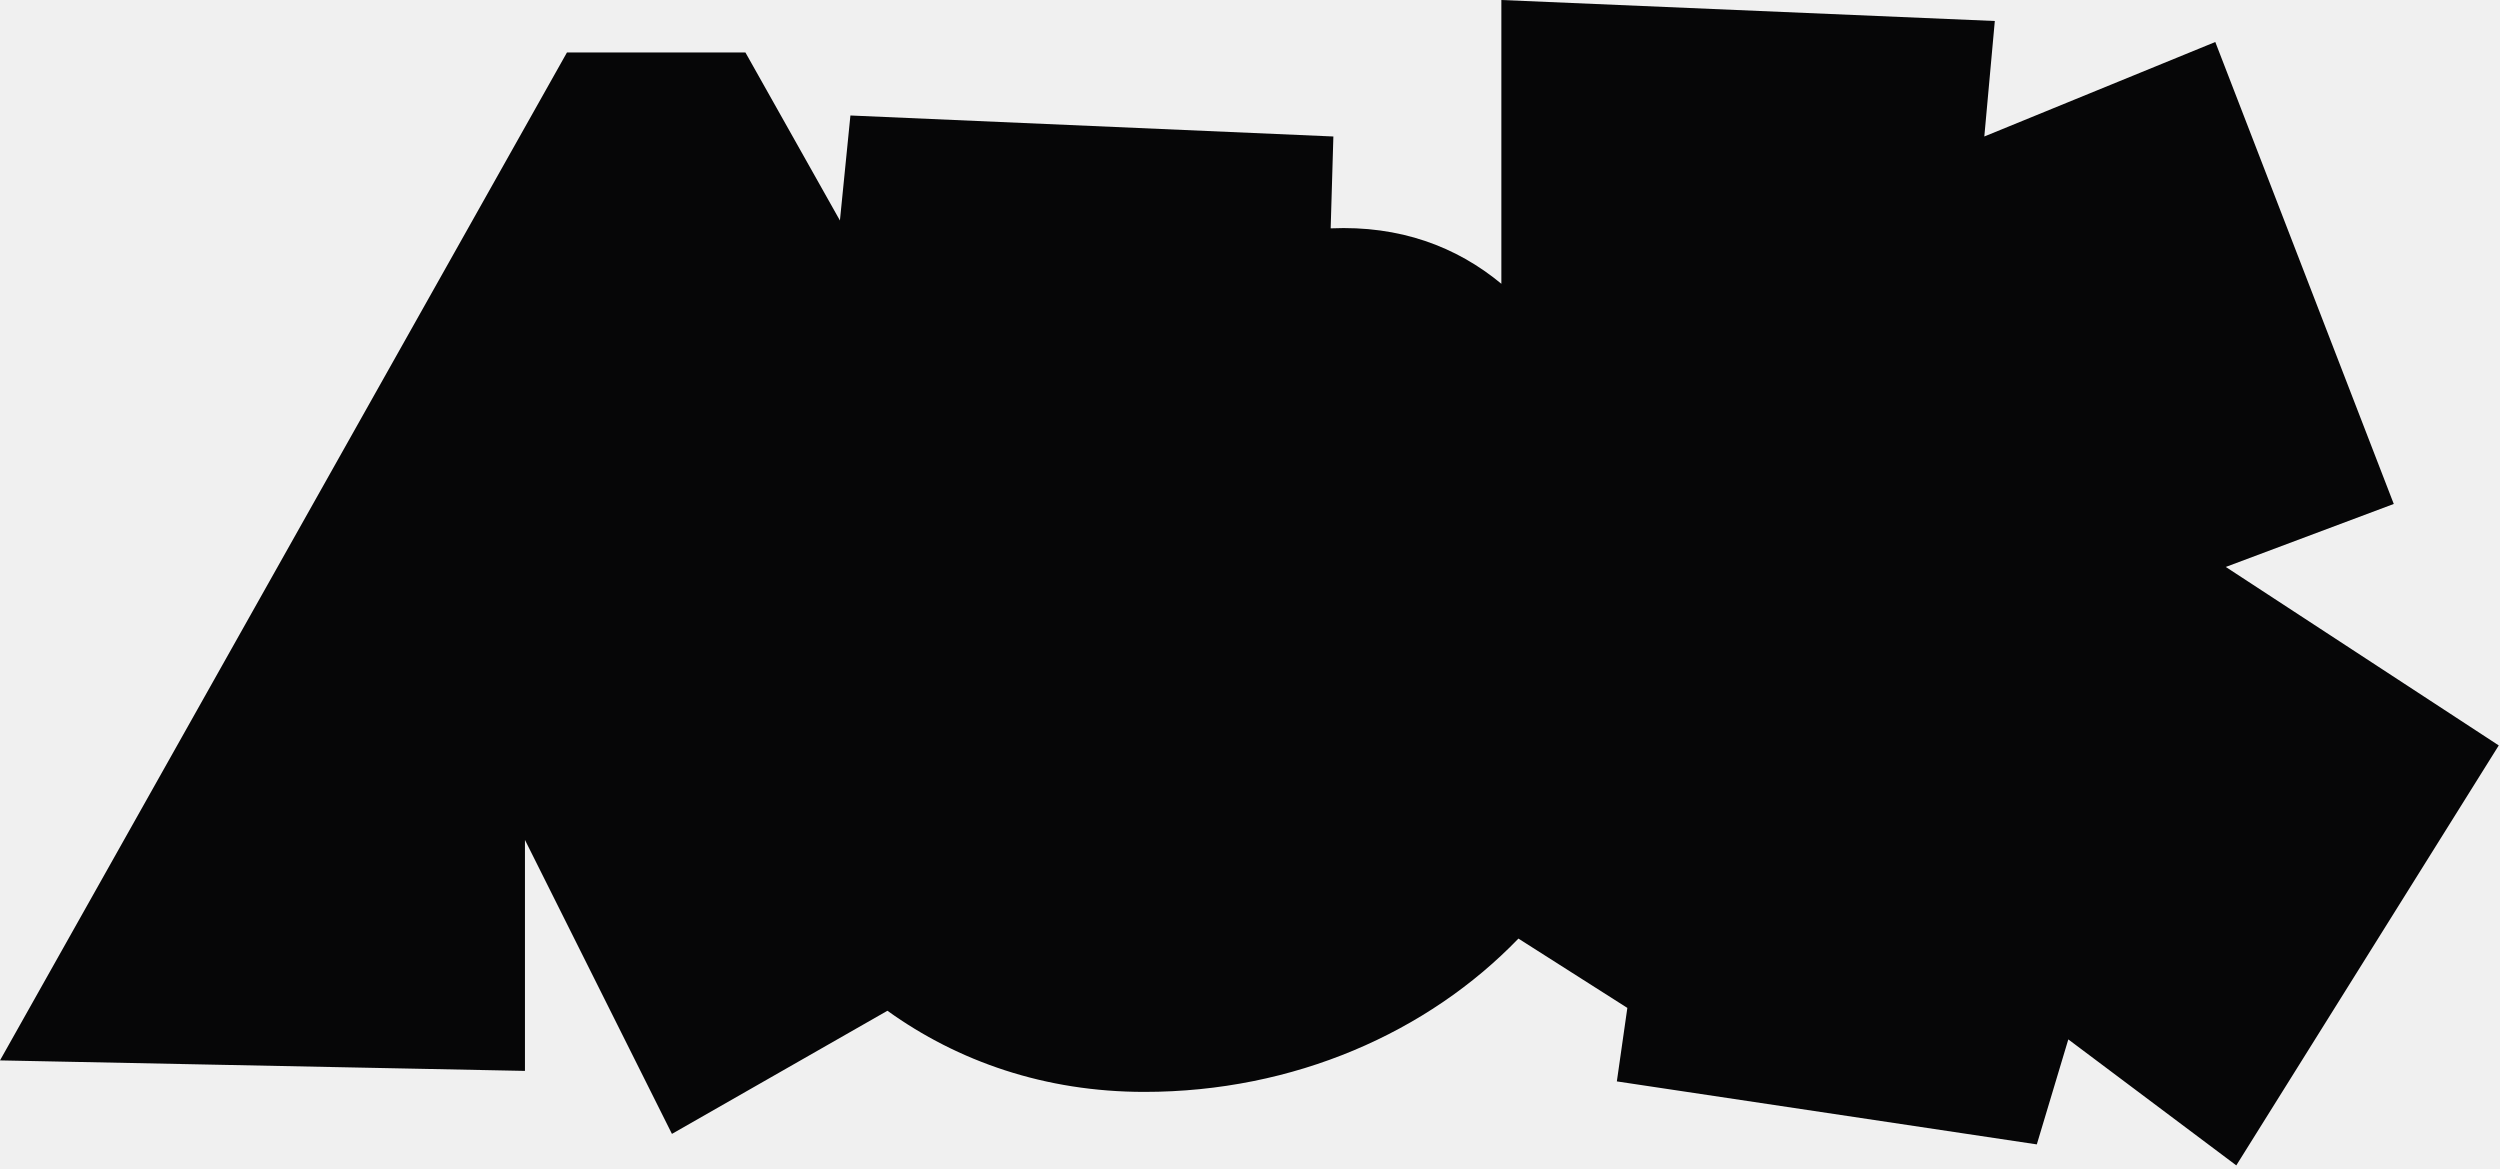
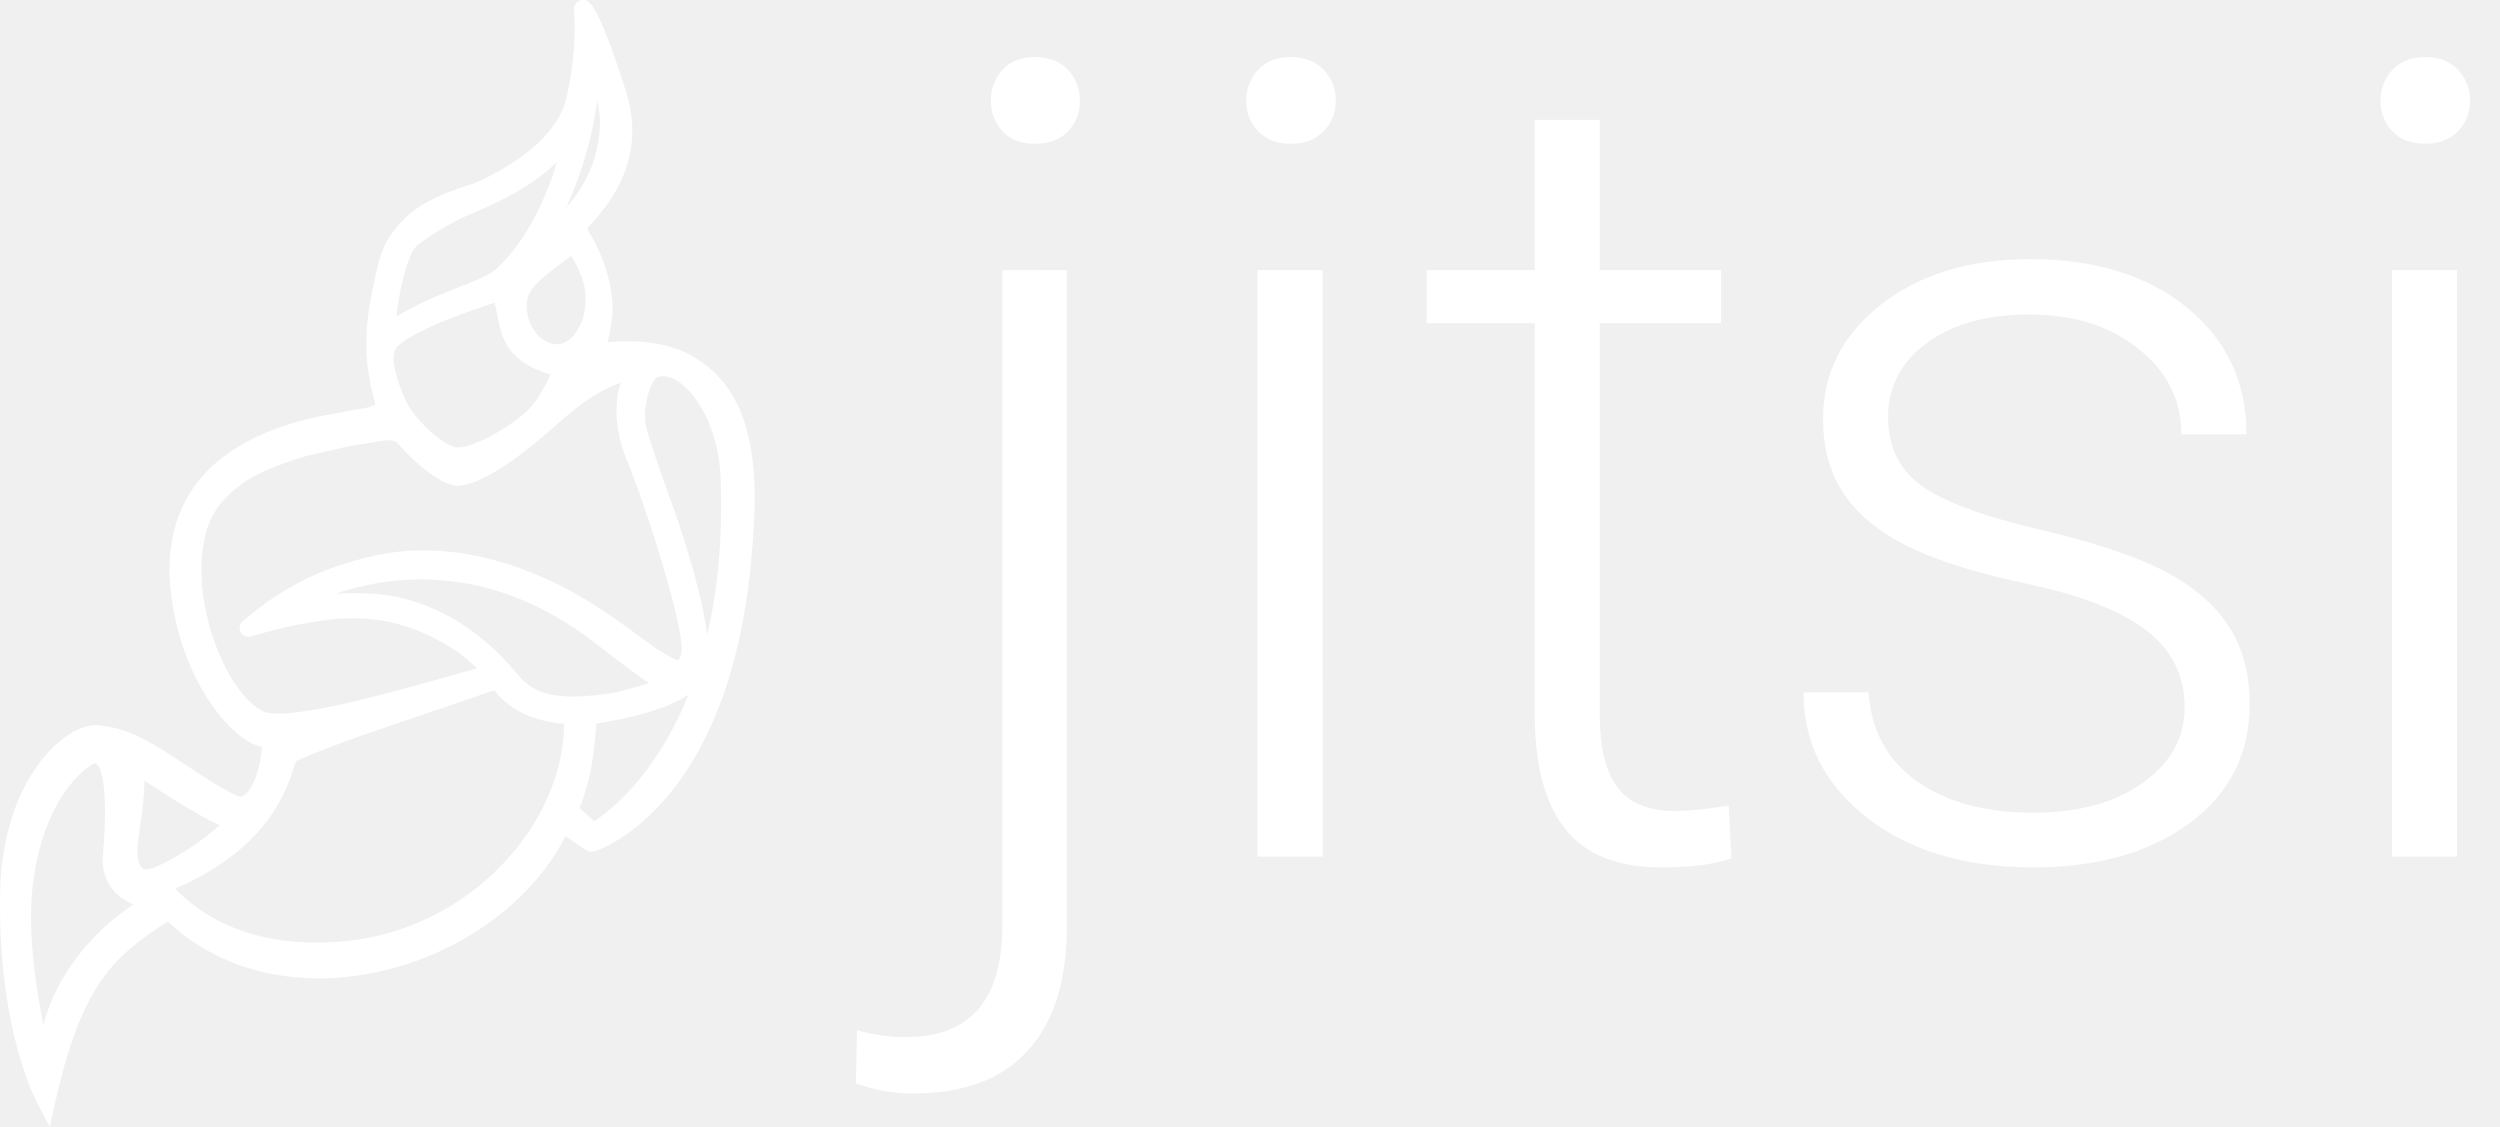
- <svg xmlns="http://www.w3.org/2000/svg" width="781" height="365" viewBox="0 0 781 365" fill="none">
-   <path fill-rule="evenodd" clip-rule="evenodd" d="M469.025 88.655C455 77.021 437.321 70.385 415.702 71.338L416.546 42.639L265.671 36.079L262.391 68.878L232.872 16.399H177.114L0 331.269L163.995 334.549V262.391L209.913 354.228L277.233 315.76C299.227 331.572 326.417 341.109 357.506 341.109C404.221 341.109 446.082 322.541 474.352 293.213L508.383 314.87L505.103 337.829L636.299 357.508L646.139 324.709L698.617 364.068L780.614 232.872L695.337 177.114L747.815 157.435L692.057 13.12L619.9 42.639L623.18 6.56L469.025 0V88.655Z" fill="#060607" />
+ <svg xmlns="http://www.w3.org/2000/svg" width="71" height="32" viewBox="0 0 71 32" fill="none">
+   <path d="M20.945 11.496C20.688 10.945 20.272 10.482 19.752 10.166C19.133 9.773 18.36 9.69 17.821 9.69C17.639 9.69 17.458 9.7 17.277 9.718H17.264C17.274 9.644 17.293 9.548 17.309 9.47C17.336 9.333 17.366 9.178 17.384 9.016C17.456 8.321 17.208 7.387 16.753 6.636C16.681 6.516 16.684 6.476 16.684 6.476C16.706 6.442 16.733 6.41 16.763 6.383L16.805 6.339C17.88 5.187 18.206 3.921 17.77 2.567C16.944 1.24512e-05 16.722 1.24425e-05 16.56 1.24425e-05C16.524 -0 16.488 0.007 16.455 0.021C16.422 0.036 16.392 0.057 16.368 0.084C16.341 0.116 16.322 0.154 16.31 0.195C16.299 0.236 16.297 0.278 16.303 0.32C16.387 1.171 16.195 2.39 16.067 2.854C15.911 3.437 15.363 4.308 13.635 5.135C13.514 5.187 13.39 5.233 13.264 5.272C12.7 5.46 11.758 5.776 11.235 6.497C10.84 6.959 10.744 7.423 10.573 8.259C10.421 9.003 10.298 9.908 10.539 10.989C10.563 11.096 10.586 11.186 10.607 11.266C10.622 11.323 10.635 11.372 10.645 11.415L10.665 11.411L10.644 11.416C10.66 11.48 10.65 11.496 10.627 11.512C10.543 11.545 10.458 11.571 10.371 11.59C10.115 11.631 9.859 11.677 9.614 11.725C8.836 11.859 6.483 12.264 5.4 13.989C4.731 15.053 4.636 16.442 5.117 18.123C5.615 19.788 6.605 20.931 7.282 21.164L7.293 21.168C7.342 21.19 7.388 21.208 7.434 21.224C7.434 21.27 7.429 21.327 7.423 21.391C7.419 21.419 7.414 21.45 7.41 21.483C7.336 22.026 7.08 22.611 6.819 22.627C6.681 22.6 6.136 22.291 5.75 22.037C5.626 21.956 5.509 21.879 5.398 21.805C4.321 21.093 3.727 20.7 2.819 20.599C2.788 20.596 2.757 20.594 2.726 20.594C1.766 20.594 0.038 22.211 0.001 25.432C-0.017 27.046 0.152 28.522 0.505 29.818C0.757 30.747 1.026 31.276 1.104 31.418L1.415 32L1.557 31.36C2.306 27.968 3.23 27.151 4.768 26.173C5.895 27.229 7.375 27.786 9.061 27.786C10.482 27.786 11.969 27.373 13.246 26.623C14.501 25.887 15.47 24.895 16.062 23.748C16.161 23.812 16.28 23.896 16.358 23.951C16.64 24.148 16.7 24.189 16.8 24.189H16.809C16.919 24.185 17.957 23.837 19.02 22.538C19.638 21.784 20.147 20.851 20.534 19.763C21.013 18.419 21.302 16.832 21.4 15.047C21.509 13.548 21.357 12.355 20.948 11.499L20.945 11.496ZM16.963 2.868C17.052 3.228 17.064 3.603 16.997 3.968C16.897 4.677 16.597 5.312 16.083 5.891C16.521 4.931 16.817 3.913 16.963 2.868ZM16.221 7.27C16.377 7.506 16.497 7.765 16.575 8.038C16.662 8.395 16.646 8.77 16.53 9.119C16.346 9.556 16.1 9.777 15.797 9.777H15.757C15.65 9.761 15.548 9.723 15.456 9.667C15.067 9.439 14.856 8.835 15.008 8.392C15.014 8.379 15.02 8.365 15.026 8.351C15.051 8.287 15.122 8.164 15.319 7.974C15.601 7.725 16.012 7.411 16.22 7.27L16.221 7.27ZM11.715 7.149L11.719 7.142V7.136C11.802 6.931 12.375 6.6 12.755 6.38C12.803 6.352 12.85 6.324 12.897 6.298C13.064 6.21 13.235 6.131 13.409 6.061C14.035 5.795 15.009 5.38 15.812 4.608C15.579 5.425 15.018 6.8 14.097 7.633C13.892 7.818 13.479 7.981 12.999 8.171C12.483 8.374 11.862 8.619 11.26 8.988C11.306 8.517 11.452 7.695 11.712 7.149H11.715ZM11.315 9.811C11.625 9.555 12.192 9.208 14.05 8.595C14.063 8.652 14.078 8.726 14.092 8.8C14.103 8.856 14.115 8.919 14.129 8.988C14.251 9.588 14.385 10.263 15.635 10.637C15.519 10.893 15.28 11.326 15.196 11.409L15.169 11.432L15.149 11.464C14.906 11.854 13.592 12.706 13.003 12.706C12.978 12.706 12.952 12.704 12.928 12.7C12.573 12.632 11.759 11.909 11.52 11.374C11.057 10.325 11.152 9.947 11.312 9.813L11.315 9.811ZM6.686 19.439C6.005 18.426 5.489 16.655 5.827 15.232V15.226C5.99 14.451 6.531 13.995 6.755 13.835L6.787 13.812C7.118 13.523 7.797 13.217 8.698 12.95C8.826 12.917 8.896 12.902 8.899 12.902C9.065 12.868 9.246 12.826 9.422 12.786C9.755 12.701 10.093 12.635 10.433 12.588C10.518 12.579 10.604 12.563 10.685 12.547C10.796 12.523 10.909 12.508 11.022 12.504C11.113 12.499 11.202 12.523 11.278 12.572C11.612 12.968 12.43 13.752 12.966 13.798H12.982H13C13.611 13.765 14.568 13.169 15.845 12.026C16.062 11.834 16.264 11.666 16.462 11.519L16.486 11.501C16.834 11.236 17.218 11.022 17.626 10.864C17.493 11.302 17.386 12.05 17.818 13.104C18.043 13.649 18.474 14.878 18.832 16.081C19.448 18.154 19.362 18.518 19.35 18.552C19.333 18.623 19.305 18.69 19.267 18.752C19.219 18.743 19.173 18.726 19.13 18.703C18.819 18.56 18.471 18.304 18.064 18.003C17.309 17.45 16.37 16.761 14.996 16.224C13.987 15.83 12.983 15.63 12.015 15.63C11.614 15.629 11.213 15.668 10.819 15.744C8.655 16.171 7.514 17.125 6.901 17.638L6.897 17.642C6.856 17.675 6.827 17.719 6.813 17.769C6.799 17.819 6.801 17.872 6.818 17.921C6.836 17.969 6.868 18.01 6.91 18.039C6.952 18.068 7.002 18.083 7.054 18.083C7.109 18.083 7.164 18.067 7.343 18.015C7.992 17.822 8.656 17.684 9.327 17.602C9.568 17.574 9.81 17.559 10.053 17.559C11.1 17.559 12.064 17.879 13.084 18.572C13.318 18.767 13.461 18.897 13.547 18.982L13.459 19.005L12.84 19.18C11.308 19.613 8.991 20.267 7.895 20.267C7.811 20.268 7.727 20.263 7.644 20.253C7.359 20.211 7.013 19.914 6.691 19.439L6.686 19.439ZM2.167 27.212C1.736 27.774 1.418 28.415 1.232 29.098C1.026 28.111 0.784 26.486 0.922 25.222C1.208 22.602 2.506 21.724 2.699 21.678H2.711C2.722 21.678 2.735 21.678 2.76 21.706C2.864 21.818 3.088 22.294 2.925 24.261C2.886 24.666 2.984 25.009 3.215 25.28C3.372 25.459 3.57 25.599 3.791 25.687C3.167 26.1 2.617 26.615 2.165 27.212L2.167 27.212ZM4.373 24.64C4.306 24.67 4.233 24.687 4.159 24.69C4.133 24.692 4.107 24.689 4.082 24.679C4.058 24.67 4.036 24.655 4.018 24.636C3.976 24.593 3.882 24.444 3.912 24.006C3.934 23.79 3.964 23.575 3.992 23.366C4.055 22.971 4.092 22.574 4.104 22.175C4.861 22.67 5.699 23.195 6.242 23.437C5.887 23.751 5.15 24.316 4.373 24.641V24.64ZM14.245 24.57C13.025 25.842 11.377 26.617 9.619 26.746C9.41 26.761 9.202 26.769 9.002 26.769C6.687 26.769 5.511 25.786 4.97 25.239C7.585 24.111 8.116 22.497 8.348 21.793C8.37 21.724 8.39 21.665 8.412 21.613C8.511 21.564 8.829 21.421 9.808 21.055C10.576 20.778 11.497 20.468 12.309 20.195C12.986 19.967 13.57 19.769 13.889 19.652L13.916 19.643C13.98 19.626 14.018 19.617 14.044 19.613L14.062 19.636C14.359 20.024 14.85 20.26 14.854 20.263C15.223 20.428 15.618 20.527 16.021 20.557C16.012 21.956 15.373 23.406 14.249 24.569L14.245 24.57ZM16.274 19.782C15.306 19.782 14.966 19.47 14.649 19.093C13.077 17.219 11.338 16.911 10.663 16.866C10.447 16.852 10.235 16.845 10.032 16.845C9.862 16.845 9.695 16.849 9.533 16.86C10.316 16.593 11.138 16.457 11.965 16.455C13.699 16.455 15.369 17.069 16.926 18.28C17.561 18.774 18.028 19.124 18.432 19.405C18.235 19.463 17.97 19.538 17.635 19.629L17.507 19.664C17.101 19.736 16.689 19.776 16.276 19.782H16.274ZM16.878 23.327C16.776 23.237 16.622 23.094 16.462 22.949C16.609 22.576 16.719 22.191 16.792 21.797C16.868 21.382 16.915 20.837 16.937 20.549C17.397 20.48 17.852 20.383 18.3 20.259C18.84 20.104 19.256 19.928 19.553 19.727C18.627 22.04 17.286 23.055 16.878 23.325V23.327ZM20.082 18.038C19.944 16.899 19.483 15.489 19.302 14.941C19.283 14.877 19.267 14.831 19.256 14.797C19.243 14.754 19.201 14.638 19.116 14.401C18.893 13.781 18.43 12.492 18.348 12.111C18.229 11.55 18.497 10.779 18.668 10.712C18.72 10.692 18.776 10.682 18.833 10.682C19.148 10.682 19.537 10.979 19.845 11.459C20.217 12.035 20.438 12.799 20.467 13.603C20.531 15.357 20.368 16.822 20.083 18.038" fill="white" />
+   <path d="M30.298 7.67V26.314C30.298 27.853 29.928 29.029 29.189 29.839C28.45 30.65 27.362 31.055 25.925 31.055C25.373 31.056 24.826 30.958 24.309 30.766L24.339 29.254C24.789 29.387 25.256 29.454 25.725 29.454C27.552 29.454 28.465 28.401 28.465 26.296V7.672L30.298 7.67ZM29.39 1.62C29.79 1.62 30.103 1.74 30.329 1.98C30.554 2.216 30.675 2.533 30.668 2.859C30.672 3.019 30.644 3.179 30.586 3.329C30.528 3.479 30.441 3.616 30.329 3.731C30.103 3.966 29.79 4.083 29.39 4.083C28.999 4.083 28.694 3.965 28.474 3.731C28.253 3.496 28.134 3.182 28.143 2.859C28.134 2.534 28.253 2.218 28.474 1.98C28.694 1.74 29 1.62 29.39 1.62Z" fill="white" />
+   <path d="M35.395 2.859C35.387 2.533 35.509 2.216 35.734 1.98C35.959 1.74 36.267 1.62 36.657 1.62C37.048 1.62 37.358 1.74 37.589 1.98C37.703 2.096 37.791 2.233 37.851 2.384C37.91 2.535 37.939 2.697 37.935 2.859C37.94 3.02 37.911 3.181 37.852 3.33C37.792 3.48 37.703 3.617 37.589 3.731C37.358 3.966 37.048 4.084 36.657 4.083C36.267 4.083 35.959 3.965 35.734 3.731C35.622 3.616 35.535 3.479 35.477 3.329C35.419 3.179 35.391 3.019 35.395 2.859ZM37.566 24.328H35.715V7.67H37.562L37.566 24.328Z" fill="white" />
+   <path d="M45.432 3.405V7.67H48.88V9.179H45.432V20.291C45.432 21.216 45.599 21.905 45.932 22.357C46.266 22.808 46.823 23.035 47.603 23.035C47.91 23.035 48.408 22.983 49.096 22.881L49.172 24.376C48.69 24.547 48.033 24.633 47.202 24.636C45.94 24.636 45.021 24.269 44.446 23.535C43.871 22.801 43.585 21.721 43.587 20.294V9.179H40.52V7.67H43.587V3.405H45.432Z" fill="white" />
+   <path d="M62.044 20.096C62.044 19.183 61.677 18.449 60.943 17.894C60.21 17.34 59.104 16.907 57.626 16.593C56.147 16.28 55 15.921 54.184 15.516C53.368 15.111 52.763 14.615 52.368 14.028C51.972 13.443 51.775 12.735 51.775 11.904C51.775 10.59 52.325 9.504 53.423 8.648C54.521 7.791 55.927 7.362 57.641 7.36C59.498 7.36 60.989 7.819 62.113 8.738C63.237 9.657 63.8 10.855 63.799 12.333H61.951C61.951 11.358 61.544 10.548 60.728 9.901C59.912 9.254 58.883 8.931 57.641 8.931C56.429 8.931 55.457 9.201 54.723 9.74C53.99 10.278 53.623 10.979 53.622 11.84C53.622 12.672 53.928 13.316 54.538 13.772C55.149 14.229 56.262 14.647 57.879 15.027C59.496 15.406 60.707 15.812 61.513 16.243C62.319 16.675 62.916 17.193 63.305 17.798C63.695 18.404 63.89 19.138 63.89 20C63.89 21.408 63.323 22.532 62.189 23.372C61.055 24.211 59.574 24.632 57.747 24.634C55.808 24.634 54.235 24.164 53.029 23.226C51.822 22.287 51.219 21.099 51.22 19.662H53.067C53.139 20.739 53.593 21.578 54.429 22.179C55.266 22.78 56.372 23.08 57.747 23.08C59.031 23.08 60.067 22.797 60.857 22.233C61.647 21.669 62.042 20.956 62.044 20.096Z" fill="white" />
+   <path d="M67.61 2.859C67.602 2.533 67.723 2.216 67.948 1.98C68.174 1.74 68.482 1.62 68.872 1.62C69.263 1.62 69.573 1.74 69.804 1.98C69.917 2.096 70.005 2.233 70.064 2.385C70.123 2.536 70.151 2.697 70.147 2.859C70.151 3.02 70.123 3.181 70.064 3.33C70.004 3.48 69.915 3.617 69.801 3.731C69.57 3.966 69.259 4.084 68.87 4.083C68.48 4.083 68.172 3.965 67.946 3.731C67.834 3.616 67.747 3.479 67.689 3.329C67.63 3.179 67.603 3.019 67.607 2.859H67.61ZM69.778 24.328H67.933V7.67H69.781L69.778 24.328Z" fill="white" />
</svg>
